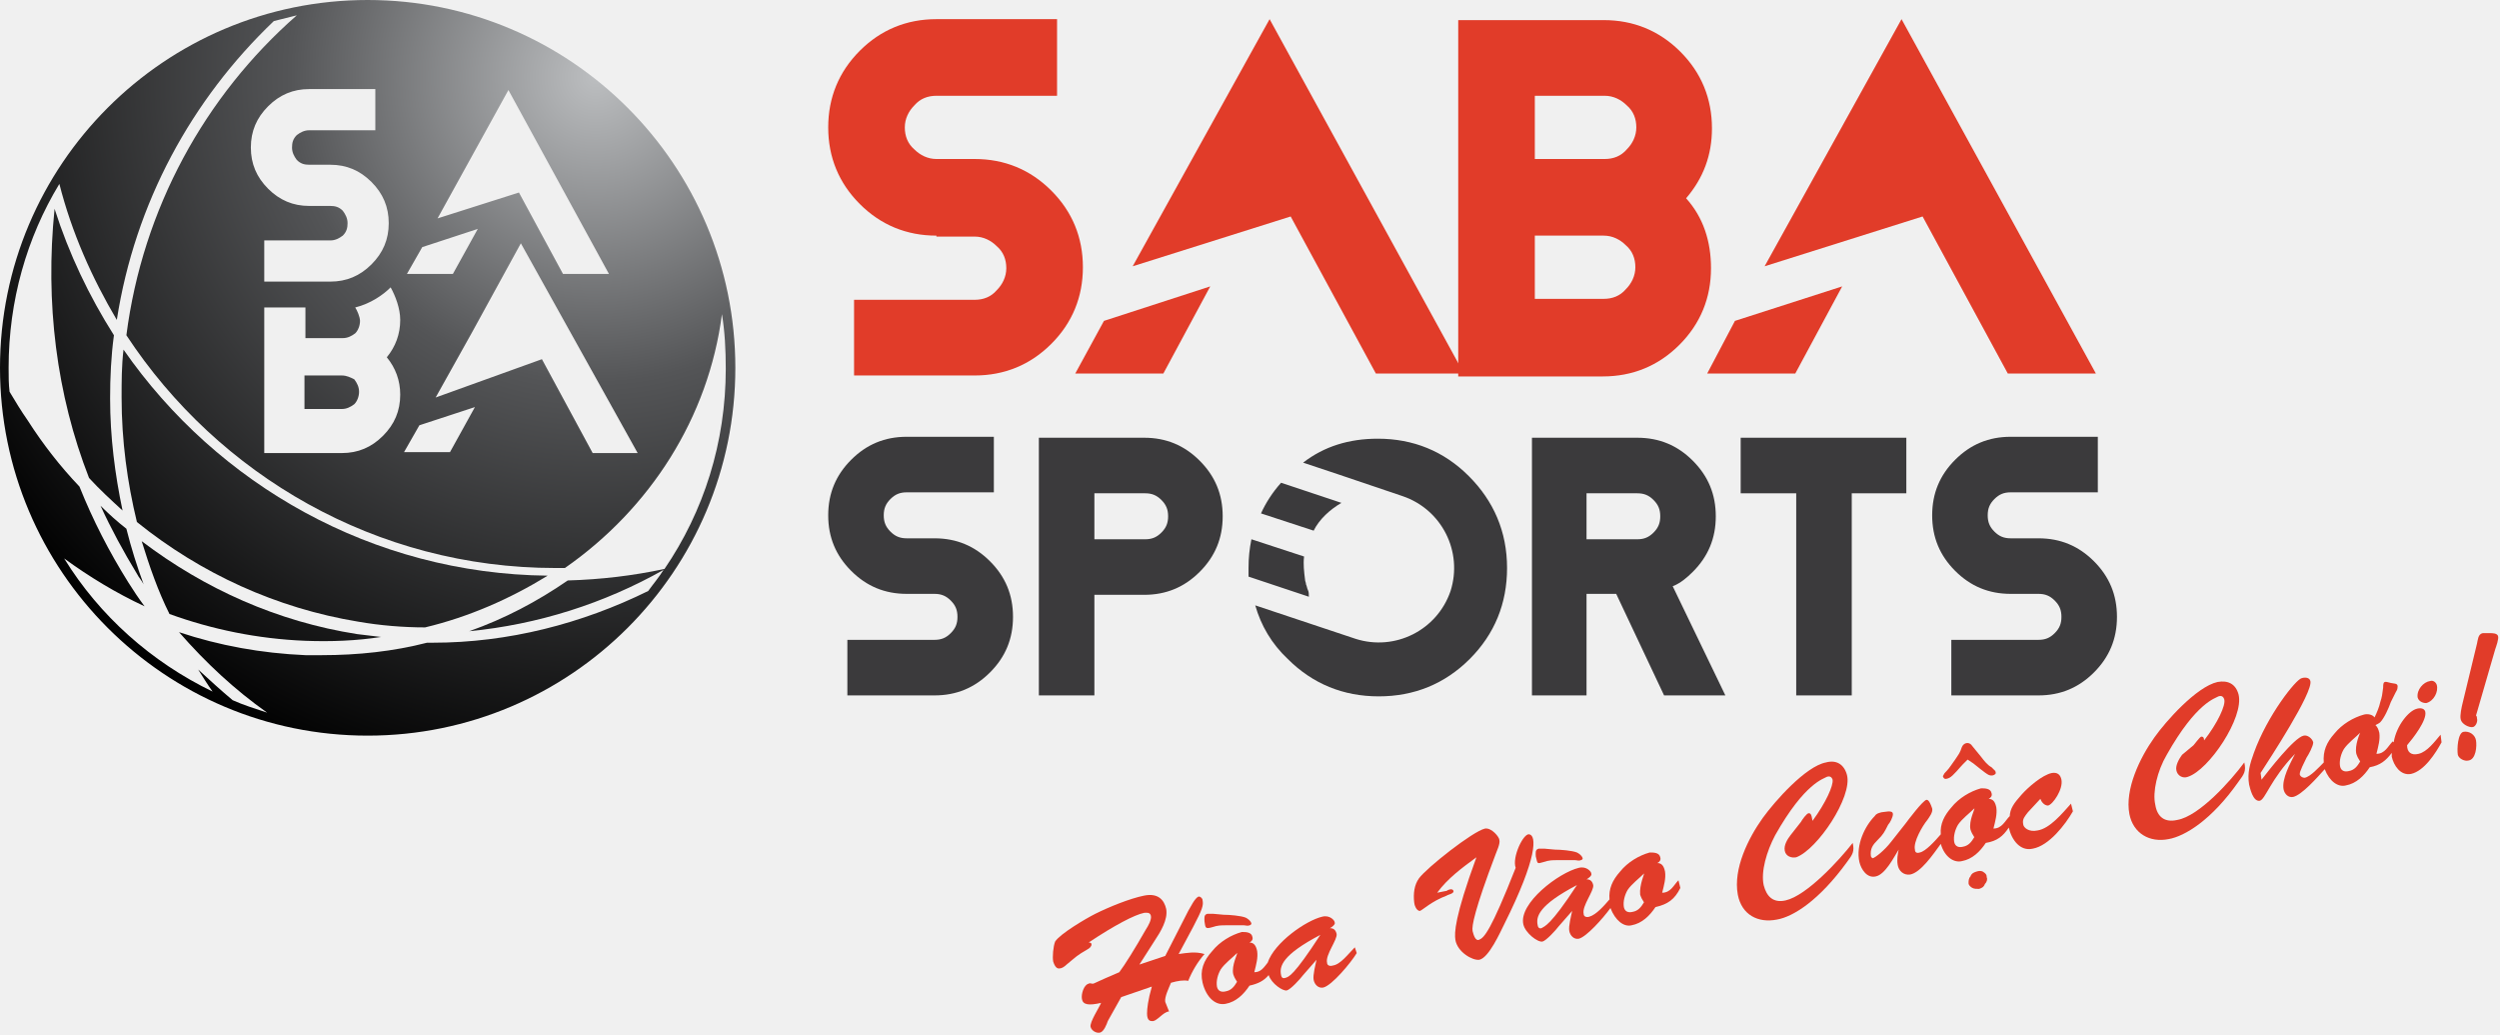
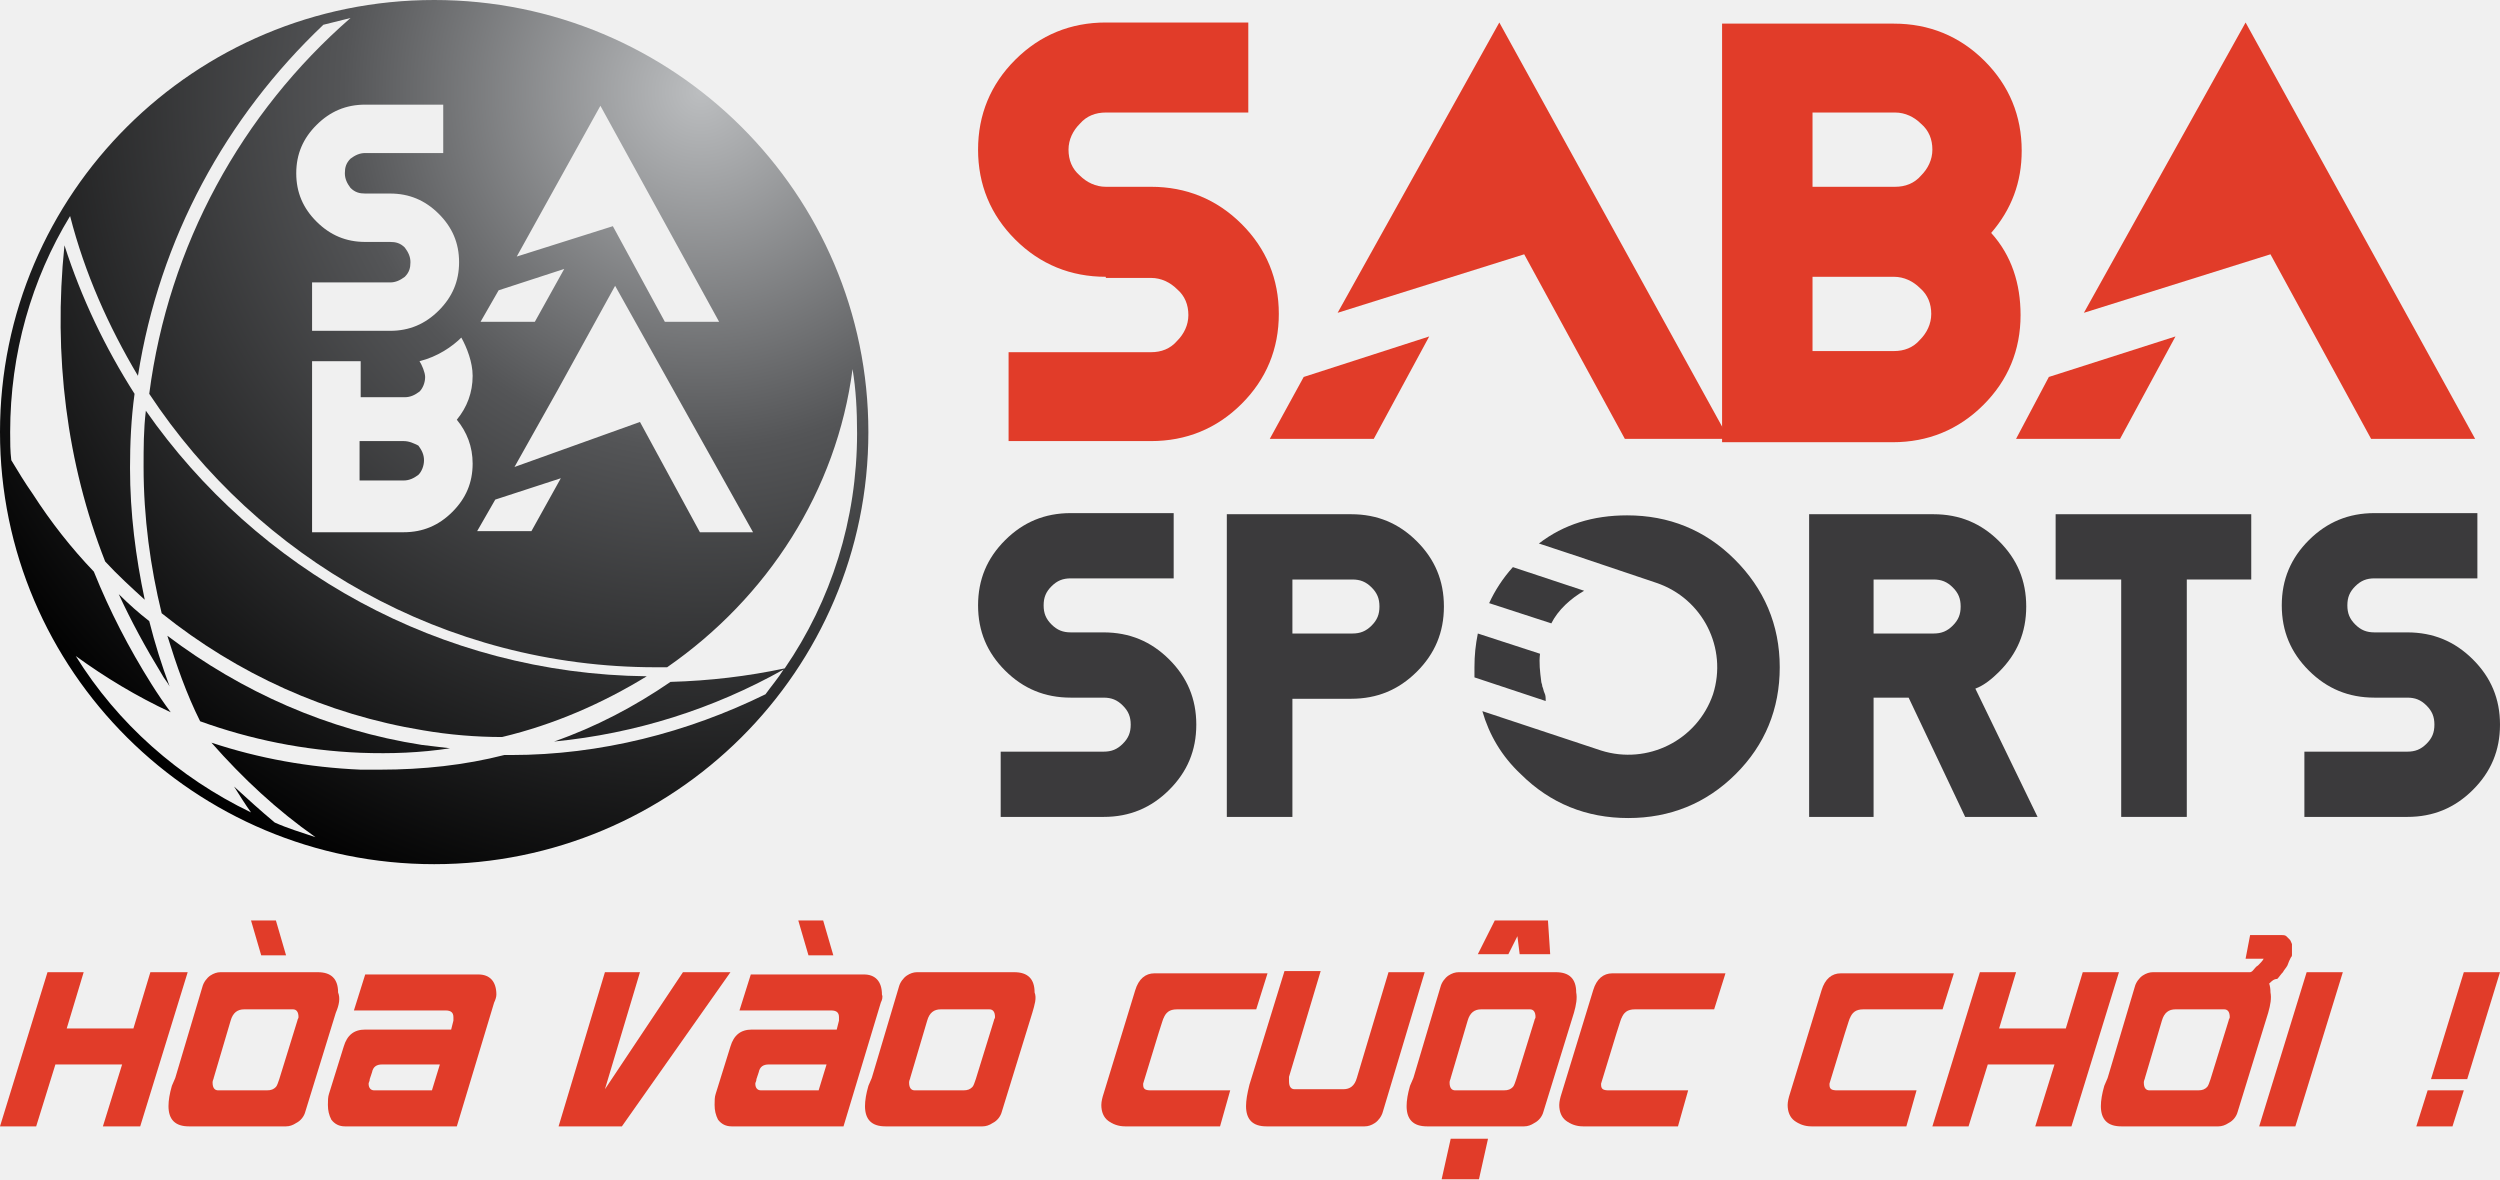
- <svg xmlns="http://www.w3.org/2000/svg" width="261" height="108" viewBox="0 0 261 108" fill="none">
+ <svg xmlns="http://www.w3.org/2000/svg" width="106" height="50" viewBox="0 0 106 50" fill="none">
  <g clip-path="url(#clip0)">
-     <path d="M97.8 24.6C94.7 24.6 92 23.5 89.8 21.3C87.6 19.1 86.5 16.4 86.5 13.3C86.5 10.2 87.6 7.5 89.8 5.3C92 3.1 94.7 2 97.8 2H110.4V10H97.8C96.9 10 96.1 10.3 95.5 11C94.9 11.6 94.5 12.4 94.5 13.3C94.5 14.2 94.8 15 95.5 15.6C96.1 16.2 96.9 16.6 97.8 16.6H101.8C104.9 16.6 107.6 17.7 109.8 19.9C112 22.1 113.1 24.8 113.1 27.9C113.1 31 112 33.7 109.8 35.9C107.6 38.1 104.9 39.2 101.8 39.2H89.2V31.3H101.8C102.7 31.3 103.5 31 104.1 30.3C104.7 29.7 105.1 28.9 105.1 28C105.1 27.1 104.8 26.3 104.1 25.7C103.5 25.1 102.7 24.7 101.8 24.7H97.8V24.6Z" fill="#E13C29" />
-     <path d="M152.3 39.2V2.1H167.5C170.6 2.1 173.3 3.2 175.5 5.4C177.7 7.6 178.8 10.3 178.8 13.4C178.8 16.2 177.9 18.6 176.1 20.7C177.9 22.7 178.7 25.2 178.7 28C178.7 31.1 177.6 33.8 175.4 36C173.2 38.2 170.5 39.3 167.4 39.3H152.3V39.2ZM160.3 10V16.6H167.6C168.5 16.6 169.3 16.3 169.9 15.6C170.5 15 170.9 14.2 170.9 13.3C170.9 12.4 170.6 11.6 169.9 11C169.3 10.4 168.5 10 167.6 10H160.3ZM160.3 24.6V31.2H167.5C168.4 31.2 169.2 30.9 169.8 30.2C170.4 29.6 170.8 28.8 170.8 27.9C170.8 27 170.5 26.2 169.8 25.6C169.2 25 168.4 24.6 167.5 24.6H160.3Z" fill="#E13C29" />
-     <path d="M118.3 27.8L132.6 2L152.9 39H143.7L134.8 22.6L118.3 27.8Z" fill="#E13C29" />
-     <path d="M112.3 39L115.3 33.5L126.4 29.9L121.5 39H112.3Z" fill="#E13C29" />
-     <path d="M184.3 27.8L198.6 2L218.9 39H209.7L200.8 22.6L184.3 27.8Z" fill="#E13C29" />
-     <path d="M178.3 39L181.2 33.5L192.4 29.9L187.5 39H178.3Z" fill="#E13C29" />
-     <path d="M94.7 62C92.4 62 90.5 61.2 88.9 59.6C87.3 58 86.5 56.1 86.5 53.8C86.5 51.5 87.3 49.6 88.9 48C90.5 46.4 92.4 45.6 94.7 45.6H103.8V51.4H94.7C94 51.4 93.5 51.6 93 52.1C92.5 52.6 92.3 53.1 92.3 53.8C92.3 54.5 92.5 55 93 55.5C93.5 56 94 56.2 94.7 56.2H97.6C99.9 56.2 101.8 57 103.4 58.6C105 60.2 105.8 62.1 105.8 64.4C105.8 66.7 105 68.6 103.4 70.2C101.8 71.8 99.9 72.6 97.6 72.6H88.5V66.8H97.6C98.3 66.8 98.8 66.6 99.3 66.1C99.8 65.6 100 65.1 100 64.4C100 63.7 99.8 63.2 99.3 62.7C98.8 62.2 98.3 62 97.6 62H94.7V62Z" fill="#3B3A3C" />
-     <path d="M114.3 62V72.6H108.5V45.7H119.5C121.8 45.7 123.7 46.5 125.3 48.1C126.9 49.7 127.7 51.6 127.7 53.9C127.7 56.2 126.9 58.1 125.3 59.7C123.7 61.3 121.8 62.1 119.5 62.1H114.3V62ZM114.3 51.5V56.3H119.6C120.3 56.3 120.8 56.1 121.3 55.6C121.8 55.1 122 54.6 122 53.9C122 53.2 121.8 52.7 121.3 52.2C120.8 51.7 120.3 51.5 119.6 51.5H114.3V51.5Z" fill="#3B3A3C" />
-     <path d="M165.7 62V72.6H160V45.7H171C173.3 45.7 175.2 46.5 176.8 48.1C178.4 49.7 179.2 51.6 179.2 53.9C179.2 56.2 178.4 58.1 176.8 59.7C176.2 60.3 175.5 60.9 174.7 61.2L180.2 72.6H173.8L168.8 62H165.7ZM165.7 51.5V56.3H171C171.7 56.3 172.2 56.1 172.7 55.6C173.2 55.1 173.4 54.6 173.4 53.9C173.4 53.2 173.2 52.7 172.7 52.2C172.2 51.7 171.7 51.5 171 51.5H165.7V51.5Z" fill="#3B3A3C" />
-     <path d="M193.4 51.5V72.6H187.6V51.5H181.8V45.7H199.1V51.5H193.4Z" fill="#3B3A3C" />
-     <path d="M210 62C207.7 62 205.8 61.2 204.2 59.6C202.6 58 201.8 56.1 201.8 53.8C201.8 51.5 202.6 49.6 204.2 48C205.8 46.4 207.7 45.6 210 45.6H219.1V51.4H210C209.3 51.4 208.8 51.6 208.3 52.1C207.8 52.6 207.6 53.1 207.6 53.8C207.6 54.5 207.8 55 208.3 55.5C208.8 56 209.3 56.2 210 56.2H212.9C215.2 56.2 217.1 57 218.7 58.6C220.3 60.2 221.1 62.1 221.1 64.4C221.1 66.7 220.3 68.6 218.7 70.2C217.1 71.8 215.2 72.6 212.9 72.6H203.8V66.8H212.9C213.6 66.8 214.1 66.6 214.6 66.1C215.1 65.6 215.3 65.1 215.3 64.4C215.3 63.7 215.1 63.2 214.6 62.7C214.1 62.2 213.6 62 212.9 62H210V62Z" fill="#3B3A3C" />
-     <path d="M140.1 52.5L133.8 50.4C132.9 51.4 132.2 52.5 131.7 53.6L137.2 55.4C137.8 54.2 138.9 53.2 140.1 52.5Z" fill="#3B3A3C" />
-     <path d="M136.6 61.6C136.5 61.4 136.5 61.2 136.4 61C136.4 60.8 136.3 60.7 136.3 60.5C136.2 59.7 136.1 58.9 136.2 58.1L130.7 56.3C130.5 57.3 130.4 58.2 130.4 59.3C130.4 59.6 130.4 59.9 130.4 60.2L136.7 62.3C136.7 62 136.7 61.8 136.6 61.6Z" fill="#3B3A3C" />
-     <path d="M153.4 49.7C150.8 47.1 147.6 45.8 143.9 45.8C140.9 45.8 138.3 46.6 136.1 48.3L139.7 49.5L146.5 51.8C150.6 53.2 152.8 57.6 151.5 61.7C150.1 65.8 145.7 68 141.6 66.7L131.4 63.3L131.1 63.2C131.7 65.3 132.8 67.2 134.5 68.8C137.1 71.4 140.3 72.7 144 72.7C147.7 72.7 150.9 71.4 153.5 68.8C156.1 66.2 157.4 63 157.4 59.3C157.4 55.5 156 52.3 153.4 49.7Z" fill="#3B3A3C" />
-     <path d="M12.9 36.5C12.7 38.2 12.7 39.8 12.7 41.5C12.7 46 13.3 50.4 14.3 54.5C21 59.9 28.9 63.5 37.4 64.9C39.7 65.3 42.1 65.5 44.4 65.5C49 64.4 53.3 62.5 57.2 60.1C38.9 59.9 22.7 50.6 12.9 36.5Z" fill="url(#paint0_radial)" />
-     <path d="M10.5 52.8C11.6 55.2 12.9 57.6 14.3 59.9C14.5 60.3 14.8 60.6 15 61C14.3 59.1 13.7 57.2 13.2 55.2C12.3 54.5 11.4 53.7 10.5 52.8Z" fill="url(#paint1_radial)" />
-     <path d="M14.8 56.5C15.6 59.1 16.5 61.7 17.7 64.1C22.1 65.7 26.9 66.7 31.9 66.9C34.6 67 37.2 66.9 39.8 66.5C39 66.4 38.1 66.3 37.3 66.2C29 64.9 21.4 61.5 14.8 56.5Z" fill="url(#paint2_radial)" />
-     <path d="M12.8 53.3C12 49.5 11.5 45.6 11.5 41.6C11.5 39.4 11.6 37.2 11.9 35C9.3 30.9 7.2 26.5 5.7 21.8C4.7 31.6 5.9 41.2 9.3 49.9C10.4 51.1 11.6 52.2 12.8 53.3Z" fill="url(#paint3_radial)" />
-     <path d="M35.7 39.2H31.8V42.7H35.7C36.2 42.7 36.6 42.5 37 42.2C37.3 41.9 37.5 41.4 37.5 40.9C37.5 40.4 37.3 40 37 39.6C36.6 39.4 36.2 39.2 35.7 39.2Z" fill="url(#paint4_radial)" />
-     <path d="M38.4 0C17.2 0 0 17.2 0 38.4C0 59.6 17.2 76.8 38.4 76.8C59.6 76.8 76.8 59.6 76.8 38.4C76.8 17.2 59.6 0 38.4 0ZM66.6 47.3H61.9L56.6 37.5L45.5 41.5L49.3 34.7L54.4 25.4L66.6 47.3ZM53.1 9.4L63.6 28.6H58.8L54.2 20.1L45.7 22.8L53.1 9.4ZM44.1 25.8L49.9 23.9L47.3 28.6H42.5L44.1 25.8ZM43.8 44.4L49.6 42.5L47 47.2H42.2L43.8 44.4ZM41.8 33.4C41.8 34.9 41.3 36.2 40.4 37.3C41.3 38.4 41.8 39.7 41.8 41.2C41.8 42.9 41.2 44.3 40 45.5C38.8 46.7 37.4 47.3 35.7 47.3H27.6V32.1H27.7H31.9V35.3H35.8C36.3 35.3 36.7 35.1 37.1 34.8C37.4 34.5 37.6 34 37.6 33.5C37.6 33.1 37.3 32.4 37.1 32.1C38.7 31.7 40 30.8 40.8 30C41.3 30.9 41.8 32.2 41.8 33.4ZM39.2 9.3V13.6H32.3C31.8 13.6 31.4 13.8 31 14.1C30.6 14.5 30.5 14.9 30.5 15.4C30.5 15.9 30.7 16.3 31 16.7C31.4 17.1 31.8 17.2 32.3 17.2H34.5C36.2 17.2 37.6 17.8 38.8 19C40 20.2 40.6 21.6 40.6 23.3C40.6 25 40 26.4 38.8 27.6C37.6 28.8 36.2 29.4 34.5 29.4H27.6V25.1H34.5C35 25.1 35.4 24.9 35.8 24.6C36.2 24.2 36.3 23.8 36.3 23.3C36.3 22.8 36.1 22.4 35.8 22C35.4 21.6 35 21.5 34.5 21.5H32.3C30.6 21.5 29.2 20.9 28 19.7C26.8 18.5 26.2 17.1 26.2 15.4C26.2 13.7 26.8 12.3 28 11.1C29.2 9.9 30.6 9.3 32.3 9.3H39.2ZM69.3 59.5C68.8 60.3 68.2 61 67.7 61.7C60.8 65.1 53.1 67.1 45.2 67.1C45 67.1 44.8 67.1 44.6 67.1C41.1 68 37.4 68.4 33.6 68.4C33 68.4 32.5 68.4 31.9 68.4C27.3 68.2 22.9 67.4 18.7 66C21.5 69.2 24.5 72 27.9 74.4C26.7 74 25.4 73.6 24.3 73.1C23.1 72.1 21.9 71 20.7 69.9C21.2 70.7 21.7 71.5 22.2 72.2C15.8 69.1 10.4 64.3 6.7 58.3C9.3 60.2 12.1 61.9 15.1 63.3C14.5 62.5 13.9 61.6 13.4 60.8C11.4 57.6 9.7 54.3 8.3 50.8C6.3 48.7 4.5 46.4 2.9 43.9C2.2 42.9 1.6 41.9 1 40.9C0.9 40.1 0.9 39.3 0.9 38.4C0.9 31.4 2.8 24.8 6.2 19.2C7.5 24.3 9.6 29 12.2 33.4C14.1 21.2 20 10.4 28.6 2.2C29.4 2 30.2 1.8 31 1.6C21.4 10 14.9 21.8 13.2 35C22.8 49.6 39.3 59.3 58 59.3C58.3 59.3 58.7 59.3 59 59.3C67.9 53.1 74 43.6 75.4 32.8C75.7 34.6 75.8 36.5 75.8 38.5C75.8 46.2 73.5 53.4 69.4 59.4C66.1 60.1 62.8 60.5 59.3 60.6C56.1 62.8 52.7 64.6 49 65.9C56.2 65.2 63.1 63 69.3 59.5Z" fill="url(#paint5_radial)" />
-     <path d="M123.1 99.6L124.6 96.8C125.6 94.9 125.7 94.5 125.6 94C125.6 93.8 125.4 93.6 125.2 93.6C124.8 93.7 124.3 94.8 124.1 95.1L121.7 99.8L119 100.7L120.6 98.2C121.2 97.3 122 96 121.8 94.9C121.6 94 121 93.2 119.5 93.5C118 93.8 115.8 94.7 114.4 95.4C113.4 95.9 110.7 97.5 110.2 98.3C110 98.8 109.9 99.9 110 100.4C110.1 100.7 110.3 101.2 110.7 101.1C110.9 101.1 111.2 100.9 111.4 100.7C112.5 99.8 112.4 99.8 113.6 99.1C113.8 99 114 98.8 114 98.6C114 98.4 113.8 98.4 113.7 98.4C116.4 96.6 118.5 95.5 119.5 95.3C119.7 95.3 120.1 95.2 120.2 95.6C120.3 96 119.9 96.7 119.7 97C118.5 99.1 117.5 100.7 116.9 101.5C114.3 102.6 114.3 102.7 114.1 102.7C114 102.7 113.8 102.6 113.7 102.7C113.2 102.8 112.9 103.8 113 104.3C113.1 104.9 113.7 105 115 104.7C114.8 105.2 113.8 106.7 113.9 107.2C114 107.6 114.5 107.9 114.9 107.8C115.3 107.7 115.6 106.9 115.7 106.6L117.1 104.1L120.3 103C119.9 104.4 119.8 105.3 119.8 105.8C119.8 106.4 120 106.6 120.3 106.6C120.8 106.7 121.5 105.6 122.1 105.6C122 105.3 121.8 104.9 121.7 104.6C121.6 104.1 122.1 103.1 122.3 102.6C123 102.4 123.6 102.3 124.1 102.4C124.5 101.4 125.1 100.4 125.8 99.6C124.8 99.3 123.9 99.5 123.1 99.6Z" fill="#E13C29" />
-     <path d="M126.6 96.8C127.2 96.6 127.5 96.6 128.1 96.6C128.6 96.6 129.4 96.6 129.9 96.6C130.1 96.6 130.3 96.7 130.5 96.6C130.6 96.6 130.7 96.5 130.7 96.4C130.6 96.1 130.3 95.9 130.1 95.8C129.6 95.6 128.4 95.5 127.8 95.5L126.7 95.4C126.5 95.4 126.3 95.4 126.1 95.4C125.7 95.5 125.8 95.9 125.8 96.2C125.9 96.9 125.9 97 126.6 96.8Z" fill="#E13C29" />
-     <path d="M141.5 98.9C140.8 99.6 140 100.7 139.2 100.8C138.9 100.9 138.6 100.8 138.6 100.5C138.4 99.7 139.7 98.1 139.6 97.5C139.5 97.1 139.3 96.9 138.9 96.9C139.1 96.8 139.5 96.5 139.4 96.3C139.4 96.1 138.9 95.5 138.1 95.7C136.4 96.1 133.1 98.4 132.4 100.5C132 101 131.7 101.5 131 101.5C131.2 100.7 131.4 100 131.3 99.3C131.2 98.8 131 98.4 130.5 98.4C130.7 98.3 130.9 98.1 130.8 97.8C130.7 97.3 130.1 97.3 129.7 97.3C128.6 97.6 127.4 98.3 126.6 99.3C125.7 100.3 125.3 101.3 125.6 102.6C126 104.2 127 105 128 104.8C129.1 104.6 129.9 103.8 130.5 102.9C131.4 102.7 132 102.4 132.5 101.8C132.8 102.7 134 103.5 134.4 103.4C134.8 103.3 135.8 102.2 136.1 101.8L137.5 100.2C137.4 100.7 137.1 101.8 137.2 102.3C137.3 102.8 137.7 103.2 138.2 103.1C139.1 102.9 141.1 100.5 141.7 99.5L141.5 98.9ZM128.8 101.7C128.9 102 129 102.2 129.2 102.5C128.9 103 128.6 103.4 128 103.5C127.6 103.6 127.2 103.5 127.1 103C127 102.4 127.2 101.7 127.5 101.2C127.9 100.6 128.7 100 129.2 99.5C129.3 99.5 128.6 100.8 128.8 101.7ZM134.2 102.1C133.9 102.2 133.8 101.9 133.8 101.8C133.6 100.9 133.9 99.7 137.9 97.6C135.1 101.9 134.6 102 134.2 102.1Z" fill="#E13C29" />
-     <path d="M159.7 87.1C159.1 87 157.9 89.5 158.3 90.6C155.7 97.2 155 97.9 154.5 98.1C154.1 98.3 153.9 97.6 153.8 97.2C153.7 96.7 154 95 156.2 89.2C156.3 88.9 156.7 88.1 156.6 87.7C156.6 87.4 155.8 86.4 155.1 86.5C153.8 86.8 149 90.6 148.2 91.7C147.7 92.4 147.6 93.3 147.7 94.2C147.7 94.4 147.9 95.1 148.3 95.1C148.6 95 149.5 94.1 151.1 93.5C151.2 93.4 151.9 93.3 151.8 93C151.7 92.7 151.2 92.9 151.1 93L150.1 93.2C151.2 91.7 152.7 90.6 154.2 89.5C151.9 95.8 151.9 97.4 152 98.1C152.2 99.4 153.8 100.3 154.5 100.2C155.5 100 156.7 97.3 157.1 96.5C160.6 89.5 160.5 87.2 159.7 87.1Z" fill="#E13C29" />
-     <path d="M161.2 90C161.8 89.8 162.1 89.8 162.7 89.8C163.2 89.8 164 89.8 164.5 89.8C164.7 89.8 164.9 89.9 165.1 89.8C165.2 89.8 165.3 89.7 165.3 89.6C165.2 89.3 164.9 89.1 164.7 89C164.2 88.8 163 88.7 162.4 88.7L161.3 88.6C161.1 88.6 160.9 88.6 160.7 88.6C160.3 88.7 160.4 89.1 160.4 89.4C160.6 90.2 160.5 90.2 161.2 90Z" fill="#E13C29" />
-     <path d="M175.3 91.9C174.8 92.4 174.5 93.2 173.6 93.2C173.8 92.4 174 91.7 173.9 91C173.8 90.5 173.6 90.1 173.1 90.1C173.3 90 173.5 89.8 173.4 89.5C173.3 89 172.7 89 172.3 89C171.2 89.3 170 90 169.2 91C168.4 91.9 168 92.8 168.1 93.9C167.5 94.6 166.7 95.5 166 95.7C165.7 95.8 165.4 95.7 165.4 95.4C165.2 94.6 166.5 93 166.4 92.4C166.3 92 166.1 91.8 165.7 91.8C165.9 91.7 166.3 91.4 166.2 91.2C166.2 91 165.7 90.4 164.9 90.6C162.8 91.1 158.6 94.3 159.1 96.5C159.3 97.4 160.6 98.4 161.1 98.3C161.5 98.2 162.5 97.1 162.8 96.7L164.2 95.1C164.1 95.6 163.8 96.7 163.9 97.2C164 97.7 164.4 98.1 164.9 98C165.7 97.8 167.4 95.9 168.2 94.8C168.7 96.1 169.6 96.8 170.4 96.6C171.5 96.4 172.3 95.6 172.9 94.7C174.2 94.4 174.9 93.9 175.5 92.7L175.3 91.9ZM161 96.9C160.7 97 160.6 96.7 160.6 96.6C160.4 95.7 160.7 94.5 164.7 92.4C161.9 96.7 161.3 96.7 161 96.9ZM171.3 93.4C171.4 93.7 171.5 93.9 171.7 94.2C171.4 94.7 171.1 95.1 170.5 95.2C170.1 95.3 169.7 95.2 169.6 94.7C169.5 94.1 169.7 93.4 170 92.9C170.4 92.3 171.2 91.7 171.7 91.2C171.8 91.1 171.2 92.4 171.3 93.4Z" fill="#E13C29" />
-     <path d="M229.1 77.8C229.2 77.7 229.7 77 229.9 76.9C230.1 76.9 230.2 77 230.2 77.3C231.6 75.5 232.5 73.6 232.3 73C232.2 72.7 232 72.6 231.7 72.7C231.4 72.9 229.4 73.3 226.3 78.8C225.3 80.5 224.8 82.7 225.1 84C225.3 85.3 226.1 85.9 227.4 85.6C229.7 85.2 233 81.5 234.4 79.6C234.6 80.5 234.4 80.8 233.8 81.6C231 85.6 228.2 87.3 226.5 87.6C224.5 88 222.8 87 222.4 85C221.9 82.4 223.5 79.1 225 77C226.2 75.3 229.4 71.7 231.6 71.2C232.7 71 233.5 71.4 233.8 72.5C234.4 74.9 230.7 80.4 228.5 81.1C228 81.3 227.4 81 227.3 80.4C227.2 79.9 227.6 79.2 227.9 78.8L229.1 77.8Z" fill="#E13C29" />
-     <path d="M256.7 78.8C256.6 78.2 256.7 76.5 257.3 76.4C257.9 76.3 258.5 76.7 258.6 77.3C258.7 77.9 258.6 79.3 257.8 79.4C257.4 79.5 256.8 79.2 256.7 78.8ZM258.7 67.2C258.8 66.8 258.8 66.2 259.3 66.1C259.5 66.1 259.9 66.1 260.1 66.1C260.3 66.1 260.8 66.1 260.9 66.4C261 66.7 260.7 67.5 260.6 67.8L258.6 74.7C258.7 74.8 258.7 74.9 258.7 75C258.8 75.3 258.6 75.8 258.3 75.9C257.9 76 257.1 75.6 257 75.1C256.9 74.7 257.1 73.8 257.2 73.4L258.7 67.2Z" fill="#E13C29" />
-     <path d="M253.4 73.4C254.2 73.2 254.7 72.2 254.5 71.5C254.4 71.2 254.1 71 253.8 71.1C253.1 71.2 252.4 72 252.5 72.8C252.6 73.2 253 73.4 253.4 73.4Z" fill="#E13C29" />
-     <path d="M254.9 76.7C254.3 77.4 253.5 78.5 252.6 78.7C251.8 78.9 251.4 78.5 251.4 77.8C252 77.1 253.5 75.2 253.3 74.3C253.2 73.9 252.7 73.9 252.4 74C251.6 74.2 250.3 75.7 250 77.5L249.9 77.4C249.4 77.9 249.1 78.7 248.2 78.7C248.4 77.9 248.6 77.2 248.5 76.5C248.4 76.1 248.3 75.9 248.1 75.7C248.3 75.6 248.5 75.5 248.6 75.4C249 75 249.5 73.9 249.7 73.3L250.2 72.3C250.3 72.1 250.4 72 250.4 71.8C250.5 71.3 250.1 71.4 249.7 71.3C249 71.1 248.9 71.1 248.9 71.8C248.8 72.5 248.8 72.7 248.6 73.3C248.5 73.8 248.2 74.5 248 74.9C247.8 74.6 247.3 74.5 246.9 74.6C245.8 74.9 244.6 75.6 243.8 76.6C243 77.5 242.6 78.4 242.7 79.6C242.2 80.1 241.3 81.1 240.7 81.2C240.5 81.2 240.3 81.1 240.2 80.9C240.2 80.7 240.1 80.7 240.9 79.1C241.1 78.8 241.6 77.9 241.6 77.5C241.5 77.1 241 76.7 240.6 76.8C239.6 77 236.9 80.5 236.2 81.4L236.1 80.7C237 79.3 241.6 72.3 241.3 71.1C241.2 70.7 240.7 70.7 240.4 70.8C239.8 70.9 236.8 74.7 235.4 78.6C235 79.7 234.7 80.7 234.9 81.9C235 82.3 235.3 83.7 236 83.6C236.6 83.5 237.1 81.4 239.7 78.7C239.2 79.7 238.3 81.3 238.5 82.4C238.6 82.9 239 83.3 239.5 83.2C240.4 83 242 81.2 242.8 80.3C243.3 81.6 244.2 82.2 245 82C246.1 81.8 246.9 81 247.5 80.1C248.6 79.9 249.2 79.4 249.8 78.6C249.8 78.7 249.8 78.8 249.8 79C250 79.9 250.7 81 251.8 80.8C253.2 80.5 254.4 78.6 255 77.5L254.9 76.7ZM246.1 78.7C246.2 79 246.3 79.2 246.5 79.5C246.2 80 245.9 80.4 245.3 80.5C244.9 80.6 244.5 80.5 244.4 80C244.3 79.4 244.5 78.7 244.8 78.2C245.2 77.6 246 77 246.5 76.5C246.5 76.5 245.9 77.8 246.1 78.7Z" fill="#E13C29" />
-     <path d="M188.9 84.9C188.7 84.9 188.2 85.6 188.1 85.8L187 87.2C186.7 87.6 186.3 88.2 186.4 88.8C186.5 89.4 187.1 89.6 187.6 89.5C189.8 88.7 193.5 83.2 192.9 80.9C192.6 79.8 191.8 79.3 190.7 79.6C188.6 80 185.4 83.6 184.1 85.4C182.6 87.5 181 90.7 181.5 93.4C181.9 95.5 183.6 96.4 185.6 96C187.3 95.7 190 94 192.9 90C193.5 89.2 193.7 88.9 193.5 88C192.1 89.8 188.7 93.5 186.5 94C185.2 94.3 184.5 93.6 184.2 92.4C183.9 91 184.5 88.9 185.4 87.2C188.5 81.7 190.5 81.3 190.8 81.1C191.1 81 191.3 81.1 191.4 81.4C191.5 82 190.7 83.8 189.3 85.7C189.2 85 189.1 84.9 188.9 84.9Z" fill="#E13C29" />
-     <path d="M216.3 83.9C215.4 84.9 214.1 86.5 212.8 86.7C211.9 86.9 211.3 86.4 211.3 86C211.2 85.5 211.5 85.2 211.8 84.8L213.1 83.4C213.2 83.7 213.5 84.1 213.9 84.1C214.4 84 215.5 82.4 215.3 81.4C215.2 80.9 214.9 80.6 214.3 80.7C213.3 80.9 211.8 82.2 211.1 83C210.4 83.8 209.9 84.4 209.9 85.3V85.2C209.4 85.7 209.1 86.5 208.2 86.5C208.4 85.7 208.6 85 208.5 84.3C208.4 83.8 208.2 83.4 207.7 83.4C207.9 83.3 208.1 83.1 208 82.8C207.9 82.3 207.3 82.3 206.9 82.3C205.8 82.6 204.6 83.3 203.8 84.3C203.1 85.1 202.6 86 202.7 87.1C202.1 87.8 201.1 88.9 200.5 89C200.2 89.1 200 89 200 88.7C199.8 87.9 200.8 86.2 201.3 85.6C201.5 85.3 201.9 84.8 201.8 84.4C201.5 83.5 201.3 83.5 201.2 83.5C200.8 83.6 199.3 85.6 199 86L197.5 87.9C196.8 88.8 195.9 89.5 195.6 89.6C195.5 89.6 195.4 89.4 195.4 89.4C195.3 88.6 195.6 88.2 196.1 87.7C196.7 87.1 196.8 86.9 197.2 86.1C197.4 85.9 197.7 85.3 197.7 85C197.7 84.5 196.8 84.8 196.5 84.8C196.2 84.9 196 84.9 195.8 85.2C194.8 86.2 193.8 88.2 194.2 90C194.4 90.8 195 91.7 195.9 91.5C196.9 91.3 197.8 89.5 198.3 88.7C198.2 89.2 198.1 89.7 198.2 90.3C198.3 90.9 198.8 91.4 199.5 91.3C200.6 91.1 201.9 89.2 202.7 88.1C203.1 89.5 204.1 90.1 204.9 89.9C206 89.7 206.8 88.9 207.4 88C208.6 87.8 209.2 87.3 209.8 86.4C210.1 87.7 211 88.9 212.3 88.6C214 88.3 215.7 86.1 216.5 84.7L216.3 83.9ZM205.8 86.6C205.9 86.9 206 87.1 206.2 87.4C205.9 87.9 205.6 88.3 205 88.4C204.6 88.5 204.2 88.4 204.1 87.9C204 87.3 204.2 86.6 204.5 86.1C204.9 85.5 205.7 84.9 206.2 84.4C206.3 84.4 205.6 85.7 205.8 86.6Z" fill="#E13C29" />
-     <path d="M207.5 91.6C207.5 91.3 207.4 91.2 207.1 91C206.9 90.9 206.7 90.9 206.4 91C206.1 91.1 205.9 91.2 205.8 91.5C205.6 91.7 205.6 92 205.6 92.2C205.6 92.4 205.8 92.6 206 92.7C206.2 92.8 206.4 92.8 206.7 92.8C207 92.7 207.2 92.6 207.3 92.3C207.5 92.1 207.6 91.8 207.5 91.6Z" fill="#E13C29" />
-     <path d="M203.6 81.2C204 81 204.7 80.1 205 79.8L205.5 79.3L206.1 79.7C206.5 80 207.3 80.7 207.7 80.9C207.9 81 208.2 81 208.4 80.8C208.5 80.7 208.4 80.6 208.4 80.5C208.3 80.4 208.1 80.2 208 80.1C207.6 79.9 207.2 79.4 206.9 79C206.5 78.5 206.4 78.4 206 77.9C205.7 77.4 205.1 77.5 204.9 78C204.7 78.6 204.6 78.7 204.2 79.3C203.9 79.7 203.6 80.2 203.3 80.5C203.2 80.6 203 80.8 203 80.9C202.9 81 202.9 81.1 203 81.2C203.1 81.4 203.4 81.3 203.6 81.2Z" fill="#E13C29" />
+     <path d="M46.887 11.736C45.401 11.736 44.106 11.212 43.052 10.162C41.997 9.113 41.47 7.824 41.47 6.345C41.47 4.866 41.997 3.578 43.052 2.529C44.106 1.479 45.401 0.954 46.887 0.954H52.928V4.771H46.887C46.456 4.771 46.072 4.914 45.785 5.248C45.497 5.534 45.305 5.916 45.305 6.345C45.305 6.775 45.449 7.156 45.785 7.443C46.072 7.729 46.456 7.92 46.887 7.92H48.805C50.291 7.92 51.586 8.445 52.64 9.494C53.695 10.544 54.222 11.832 54.222 13.311C54.222 14.79 53.695 16.078 52.64 17.128C51.586 18.177 50.291 18.702 48.805 18.702H42.764V14.933H48.805C49.236 14.933 49.62 14.79 49.907 14.456C50.195 14.17 50.387 13.788 50.387 13.359C50.387 12.929 50.243 12.548 49.907 12.261C49.62 11.975 49.236 11.784 48.805 11.784H46.887V11.736Z" fill="#E13C29" />
+     <path d="M73.016 18.702V1.002H80.303C81.789 1.002 83.084 1.527 84.138 2.576C85.193 3.626 85.72 4.914 85.72 6.393C85.72 7.729 85.289 8.874 84.426 9.876C85.289 10.83 85.672 12.023 85.672 13.359C85.672 14.838 85.145 16.126 84.09 17.175C83.035 18.225 81.741 18.75 80.255 18.75H73.016V18.702ZM76.851 4.771V7.92H80.351C80.782 7.92 81.166 7.777 81.453 7.443C81.741 7.156 81.933 6.775 81.933 6.345C81.933 5.916 81.789 5.534 81.453 5.248C81.166 4.962 80.782 4.771 80.351 4.771H76.851ZM76.851 11.736V14.885H80.303C80.734 14.885 81.118 14.742 81.406 14.408C81.693 14.122 81.885 13.74 81.885 13.311C81.885 12.882 81.741 12.5 81.406 12.213C81.118 11.927 80.734 11.736 80.303 11.736H76.851Z" fill="#E13C29" />
+     <path d="M56.715 13.263L63.571 0.954L73.303 18.607H68.893L64.626 10.782L56.715 13.263Z" fill="#E13C29" />
+     <path d="M53.839 18.607L55.277 15.983L60.599 14.265L58.249 18.607H53.839Z" fill="#E13C29" />
+     <path d="M88.357 13.263L95.213 0.954L104.945 18.607H100.534L96.267 10.782L88.357 13.263Z" fill="#E13C29" />
+     <path d="M85.481 18.607L86.871 15.983L92.24 14.265L89.891 18.607H85.481Z" fill="#E13C29" />
+     <path d="M45.401 29.58C44.298 29.58 43.387 29.198 42.62 28.435C41.853 27.672 41.47 26.765 41.47 25.668C41.47 24.57 41.853 23.664 42.62 22.901C43.387 22.137 44.298 21.756 45.401 21.756H49.764V24.523H45.401C45.065 24.523 44.826 24.618 44.586 24.857C44.346 25.095 44.25 25.334 44.25 25.668C44.25 26.002 44.346 26.24 44.586 26.479C44.826 26.717 45.065 26.813 45.401 26.813H46.791C47.894 26.813 48.805 27.195 49.572 27.958C50.339 28.721 50.723 29.628 50.723 30.725C50.723 31.822 50.339 32.729 49.572 33.492C48.805 34.256 47.894 34.637 46.791 34.637H42.429V31.87H46.791C47.127 31.87 47.367 31.775 47.606 31.536C47.846 31.298 47.942 31.059 47.942 30.725C47.942 30.391 47.846 30.153 47.606 29.914C47.367 29.675 47.127 29.58 46.791 29.58H45.401Z" fill="#3B3A3C" />
+     <path d="M54.798 29.58V34.637H52.017V21.803H57.291C58.393 21.803 59.304 22.185 60.071 22.948C60.838 23.712 61.222 24.618 61.222 25.716C61.222 26.813 60.838 27.72 60.071 28.483C59.304 29.246 58.393 29.628 57.291 29.628H54.798V29.58ZM54.798 24.571V26.861H57.339C57.674 26.861 57.914 26.765 58.154 26.527C58.393 26.288 58.489 26.05 58.489 25.716C58.489 25.382 58.393 25.143 58.154 24.905C57.914 24.666 57.674 24.571 57.339 24.571H54.798Z" fill="#3B3A3C" />
+     <path d="M79.44 29.58V34.637H76.707V21.803H81.981C83.084 21.803 83.995 22.185 84.762 22.948C85.529 23.712 85.912 24.618 85.912 25.716C85.912 26.813 85.529 27.72 84.762 28.483C84.474 28.769 84.138 29.055 83.755 29.198L86.392 34.637H83.323L80.926 29.58H79.44ZM79.44 24.571V26.861H81.981C82.317 26.861 82.556 26.765 82.796 26.527C83.036 26.288 83.132 26.05 83.132 25.716C83.132 25.382 83.036 25.143 82.796 24.905C82.556 24.666 82.317 24.571 81.981 24.571H79.44Z" fill="#3B3A3C" />
+     <path d="M92.72 24.571V34.637H89.939V24.571H87.159V21.803H95.453V24.571H92.72Z" fill="#3B3A3C" />
+     <path d="M100.678 29.58C99.576 29.58 98.665 29.198 97.898 28.435C97.131 27.672 96.747 26.765 96.747 25.668C96.747 24.57 97.131 23.664 97.898 22.901C98.665 22.137 99.576 21.756 100.678 21.756H105.041V24.523H100.678C100.343 24.523 100.103 24.618 99.863 24.857C99.624 25.095 99.528 25.334 99.528 25.668C99.528 26.002 99.624 26.24 99.863 26.479C100.103 26.717 100.343 26.813 100.678 26.813H102.069C103.171 26.813 104.082 27.195 104.849 27.958C105.616 28.721 106 29.628 106 30.725C106 31.822 105.616 32.729 104.849 33.492C104.082 34.256 103.171 34.637 102.069 34.637H97.706V31.87H102.069C102.404 31.87 102.644 31.775 102.884 31.536C103.123 31.298 103.219 31.059 103.219 30.725C103.219 30.391 103.123 30.153 102.884 29.914C102.644 29.675 102.404 29.58 102.069 29.58H100.678Z" fill="#3B3A3C" />
+     <path d="M67.167 25.048L64.146 24.046C63.715 24.523 63.379 25.048 63.14 25.573L65.776 26.431C66.064 25.859 66.591 25.382 67.167 25.048Z" fill="#3B3A3C" />
+     <path d="M65.489 29.389C65.441 29.294 65.441 29.198 65.393 29.103C65.393 29.008 65.345 28.96 65.345 28.864C65.297 28.483 65.249 28.101 65.297 27.719L62.66 26.861C62.565 27.338 62.517 27.767 62.517 28.292C62.517 28.435 62.517 28.578 62.517 28.721L65.537 29.723C65.537 29.58 65.537 29.485 65.489 29.389Z" fill="#3B3A3C" />
+     <path d="M73.543 23.712C72.297 22.471 70.763 21.851 68.989 21.851C67.55 21.851 66.304 22.233 65.249 23.044L66.975 23.616L70.235 24.714C72.201 25.382 73.255 27.481 72.632 29.437C71.961 31.393 69.852 32.443 67.886 31.822L62.996 30.2L62.852 30.153C63.14 31.154 63.667 32.061 64.482 32.824C65.729 34.065 67.263 34.685 69.037 34.685C70.81 34.685 72.345 34.065 73.591 32.824C74.838 31.584 75.461 30.057 75.461 28.292C75.461 26.479 74.79 24.952 73.543 23.712Z" fill="#3B3A3C" />
+     <path d="M6.184 17.414C6.088 18.225 6.088 18.988 6.088 19.8C6.088 21.947 6.376 24.046 6.855 26.002C10.068 28.578 13.855 30.296 17.93 30.964C19.033 31.154 20.183 31.25 21.286 31.25C23.491 30.725 25.553 29.819 27.423 28.674C18.649 28.578 10.883 24.141 6.184 17.414Z" fill="url(#paint0_radial)" />
+     <path d="M5.034 25.191C5.561 26.336 6.184 27.481 6.855 28.578C6.951 28.769 7.095 28.912 7.191 29.103C6.855 28.197 6.568 27.29 6.328 26.336C5.897 26.002 5.465 25.62 5.034 25.191Z" fill="url(#paint1_radial)" />
+     <path d="M7.096 26.956C7.479 28.197 7.911 29.437 8.486 30.582C10.595 31.345 12.897 31.823 15.294 31.918C16.588 31.966 17.835 31.918 19.081 31.727C18.698 31.679 18.266 31.632 17.883 31.584C13.903 30.964 10.26 29.342 7.096 26.956Z" fill="url(#paint2_radial)" />
+     <path d="M6.137 25.429C5.753 23.616 5.513 21.756 5.513 19.847C5.513 18.798 5.561 17.748 5.705 16.698C4.459 14.742 3.452 12.643 2.733 10.401C2.253 15.076 2.829 19.656 4.459 23.807C4.986 24.38 5.561 24.904 6.137 25.429Z" fill="url(#paint3_radial)" />
+     <path d="M17.115 18.702H15.246V20.372H17.115C17.355 20.372 17.547 20.277 17.739 20.134C17.882 19.991 17.978 19.752 17.978 19.514C17.978 19.275 17.882 19.084 17.739 18.893C17.547 18.798 17.355 18.702 17.115 18.702Z" fill="url(#paint4_radial)" />
+     <path d="M18.41 0C8.246 0 0 8.206 0 18.321C0 28.435 8.246 36.641 18.41 36.641C28.573 36.641 36.819 28.435 36.819 18.321C36.819 8.206 28.573 0 18.41 0ZM31.929 22.567H29.676L27.135 17.891L21.814 19.8L23.636 16.555L26.081 12.118L31.929 22.567ZM25.457 4.485L30.491 13.645H28.19L25.985 9.59L21.91 10.878L25.457 4.485ZM21.142 12.309L23.923 11.403L22.677 13.645H20.375L21.142 12.309ZM20.999 21.183L23.779 20.277L22.533 22.519H20.232L20.999 21.183ZM20.04 15.935C20.04 16.651 19.8 17.271 19.369 17.796C19.8 18.321 20.04 18.941 20.04 19.657C20.04 20.468 19.752 21.136 19.177 21.708C18.602 22.28 17.93 22.567 17.115 22.567H13.232V15.315H13.28H15.293V16.842H17.163C17.403 16.842 17.595 16.746 17.787 16.603C17.93 16.46 18.026 16.221 18.026 15.983C18.026 15.792 17.882 15.458 17.787 15.315C18.554 15.124 19.177 14.695 19.56 14.313C19.8 14.742 20.04 15.363 20.04 15.935ZM18.793 4.437V6.489H15.485C15.246 6.489 15.054 6.584 14.862 6.727C14.67 6.918 14.622 7.109 14.622 7.347C14.622 7.586 14.718 7.777 14.862 7.968C15.054 8.158 15.246 8.206 15.485 8.206H16.54C17.355 8.206 18.026 8.492 18.602 9.065C19.177 9.637 19.465 10.305 19.465 11.116C19.465 11.928 19.177 12.595 18.602 13.168C18.026 13.741 17.355 14.027 16.54 14.027H13.232V11.975H16.54C16.78 11.975 16.971 11.88 17.163 11.737C17.355 11.546 17.403 11.355 17.403 11.116C17.403 10.878 17.307 10.687 17.163 10.496C16.971 10.305 16.78 10.258 16.54 10.258H15.485C14.67 10.258 13.999 9.971 13.424 9.399C12.848 8.826 12.561 8.158 12.561 7.347C12.561 6.536 12.848 5.868 13.424 5.296C13.999 4.723 14.67 4.437 15.485 4.437H18.793ZM33.224 28.387C32.984 28.769 32.697 29.103 32.457 29.437C29.149 31.059 25.457 32.013 21.67 32.013C21.574 32.013 21.478 32.013 21.382 32.013C19.704 32.443 17.93 32.634 16.108 32.634C15.821 32.634 15.581 32.634 15.293 32.634C13.088 32.538 10.979 32.157 8.965 31.489C10.308 33.015 11.746 34.351 13.376 35.496C12.8 35.305 12.177 35.114 11.65 34.876C11.075 34.399 10.499 33.874 9.924 33.349C10.164 33.731 10.403 34.113 10.643 34.447C7.575 32.968 4.986 30.677 3.212 27.815C4.459 28.721 5.801 29.532 7.239 30.2C6.952 29.819 6.664 29.389 6.424 29.008C5.465 27.481 4.65 25.907 3.979 24.237C3.02 23.235 2.157 22.137 1.39 20.945C1.055 20.468 0.767 19.991 0.479 19.513C0.431 19.132 0.431 18.75 0.431 18.321C0.431 14.981 1.342 11.832 2.972 9.16C3.596 11.594 4.602 13.836 5.849 15.935C6.76 10.114 9.588 4.962 13.711 1.05C14.095 0.954 14.479 0.859 14.862 0.763C10.26 4.771 7.143 10.401 6.328 16.698C10.931 23.664 18.841 28.292 27.806 28.292C27.95 28.292 28.142 28.292 28.286 28.292C32.553 25.334 35.477 20.802 36.148 15.649C36.292 16.508 36.34 17.414 36.34 18.368C36.34 22.042 35.237 25.477 33.272 28.34C31.69 28.674 30.108 28.864 28.43 28.912C26.895 29.962 25.265 30.821 23.492 31.441C26.944 31.107 30.252 30.057 33.224 28.387Z" fill="url(#paint5_radial)" />
+     <path d="M7.958 41.221L5.945 47.758H4.363L5.178 45.133H2.349L1.534 47.758H0L2.014 41.221H3.548L2.829 43.607H5.657L6.376 41.221H7.958Z" fill="#E13C29" />
+     <path d="M14.239 42.939L12.945 47.137C12.897 47.328 12.753 47.519 12.561 47.614C12.417 47.71 12.273 47.758 12.13 47.758H8.007C7.431 47.758 7.144 47.471 7.144 46.899C7.144 46.66 7.191 46.374 7.287 46.04L7.431 45.706L8.582 41.841C8.63 41.651 8.774 41.46 8.917 41.364C9.061 41.269 9.205 41.221 9.349 41.221H13.472C14.047 41.221 14.335 41.507 14.335 42.08C14.431 42.319 14.383 42.605 14.239 42.939ZM12.609 43.273C12.609 43.225 12.657 43.177 12.657 43.13C12.657 42.891 12.561 42.796 12.417 42.796H10.356C10.068 42.796 9.876 42.939 9.78 43.273L9.061 45.706C9.061 45.754 9.013 45.801 9.013 45.897C9.013 46.135 9.109 46.231 9.253 46.231H11.315C11.506 46.231 11.602 46.183 11.698 46.088C11.746 46.04 11.794 45.897 11.842 45.754L12.609 43.273Z" fill="#E13C29" />
+     <path d="M20.951 42.509L19.369 47.758H14.623C14.383 47.758 14.191 47.662 14.047 47.471C13.951 47.28 13.903 47.09 13.903 46.851C13.903 46.66 13.903 46.517 13.951 46.374L14.575 44.37C14.718 43.893 15.006 43.654 15.485 43.654H19.129L19.225 43.273C19.225 43.225 19.225 43.177 19.225 43.13C19.225 42.939 19.129 42.843 18.889 42.843H15.006L15.485 41.317H20.28C20.759 41.317 21.047 41.603 21.047 42.175C21.047 42.271 20.999 42.414 20.951 42.509ZM18.65 45.133H16.204C15.965 45.133 15.821 45.229 15.773 45.467L15.677 45.754C15.677 45.849 15.629 45.897 15.629 45.944C15.629 46.135 15.725 46.231 15.869 46.231H18.314L18.65 45.133Z" fill="#E13C29" />
+     <path d="M30.971 41.221L26.368 47.758H23.684L25.649 41.221H27.135L25.649 46.183L28.957 41.221H30.971Z" fill="#E13C29" />
+     <path d="M37.347 42.509L35.765 47.758H31.018C30.779 47.758 30.587 47.662 30.443 47.471C30.347 47.28 30.299 47.09 30.299 46.851C30.299 46.66 30.299 46.517 30.347 46.374L30.971 44.37C31.114 43.893 31.402 43.654 31.881 43.654H35.477L35.573 43.273C35.573 43.225 35.573 43.177 35.573 43.13C35.573 42.939 35.477 42.843 35.237 42.843H31.354L31.834 41.317H36.628C37.107 41.317 37.395 41.603 37.395 42.175C37.443 42.271 37.395 42.414 37.347 42.509ZM35.046 45.133H32.6C32.361 45.133 32.217 45.229 32.169 45.467L32.073 45.754C32.073 45.849 32.025 45.897 32.025 45.944C32.025 46.135 32.121 46.231 32.265 46.231H34.71L35.046 45.133Z" fill="#E13C29" />
+     <path d="M43.771 42.939L42.477 47.137C42.429 47.328 42.285 47.519 42.093 47.614C41.949 47.71 41.806 47.758 41.662 47.758H37.539C36.963 47.758 36.676 47.471 36.676 46.899C36.676 46.66 36.724 46.374 36.82 46.04L36.963 45.706L38.114 41.841C38.162 41.651 38.306 41.46 38.45 41.364C38.593 41.269 38.737 41.221 38.881 41.221H43.004C43.579 41.221 43.867 41.507 43.867 42.08C43.963 42.319 43.867 42.605 43.771 42.939ZM42.141 43.273C42.141 43.225 42.189 43.177 42.189 43.13C42.189 42.891 42.093 42.796 41.949 42.796H39.888C39.6 42.796 39.408 42.939 39.313 43.273L38.593 45.706C38.593 45.754 38.545 45.801 38.545 45.897C38.545 46.135 38.641 46.231 38.785 46.231H40.847C41.038 46.231 41.134 46.183 41.23 46.088C41.278 46.04 41.326 45.897 41.374 45.754L42.141 43.273Z" fill="#E13C29" />
+     <path d="M51.73 47.758H47.703C47.415 47.758 47.175 47.662 46.983 47.519C46.792 47.376 46.696 47.137 46.696 46.851C46.696 46.708 46.744 46.517 46.792 46.374L48.134 41.985C48.278 41.508 48.566 41.269 48.949 41.269H53.743L53.264 42.796H49.908C49.572 42.796 49.428 42.939 49.333 43.177C49.333 43.13 49.045 44.036 48.47 45.945V45.992C48.47 46.183 48.566 46.231 48.805 46.231H52.161L51.73 47.758Z" fill="#E13C29" />
+     <path d="M60.407 41.221L58.633 47.137C58.585 47.328 58.441 47.519 58.297 47.614C58.154 47.71 58.01 47.758 57.866 47.758H53.695C53.12 47.758 52.832 47.471 52.832 46.899C52.832 46.66 52.88 46.374 52.976 45.992L54.462 41.174H55.996L54.654 45.658C54.654 45.706 54.654 45.754 54.654 45.849C54.654 46.088 54.75 46.183 54.894 46.183H56.955C57.243 46.183 57.434 46.04 57.53 45.706L58.873 41.221H60.407Z" fill="#E13C29" />
+     <path d="M66.736 42.939L65.441 47.137C65.393 47.328 65.249 47.519 65.058 47.614C64.914 47.71 64.77 47.758 64.626 47.758H60.503C59.928 47.758 59.64 47.471 59.64 46.899C59.64 46.66 59.688 46.374 59.784 46.04L59.928 45.706L61.078 41.841C61.126 41.651 61.27 41.46 61.414 41.364C61.558 41.269 61.702 41.221 61.846 41.221H65.969C66.544 41.221 66.831 41.507 66.831 42.08C66.879 42.319 66.831 42.605 66.736 42.939ZM65.058 43.273C65.058 43.225 65.106 43.177 65.106 43.13C65.106 42.891 65.01 42.796 64.866 42.796H62.804C62.517 42.796 62.325 42.939 62.229 43.273L61.51 45.706C61.51 45.754 61.462 45.801 61.462 45.897C61.462 46.135 61.558 46.231 61.702 46.231H63.763C63.955 46.231 64.051 46.183 64.147 46.088C64.195 46.04 64.243 45.897 64.29 45.754L65.058 43.273Z" fill="#E13C29" />
+     <path d="M71.146 47.758H67.119C66.831 47.758 66.592 47.662 66.4 47.519C66.208 47.376 66.112 47.137 66.112 46.851C66.112 46.708 66.16 46.517 66.208 46.374L67.551 41.985C67.694 41.508 67.982 41.269 68.366 41.269H73.16L72.68 42.796H69.324C68.989 42.796 68.845 42.939 68.749 43.177C68.749 43.13 68.462 44.036 67.886 45.945V45.992C67.886 46.183 67.982 46.231 68.222 46.231H71.578L71.146 47.758Z" fill="#E13C29" />
+     <path d="M80.83 47.758H76.803C76.516 47.758 76.276 47.662 76.084 47.519C75.892 47.376 75.796 47.137 75.796 46.851C75.796 46.708 75.844 46.517 75.892 46.374L77.235 41.985C77.379 41.508 77.666 41.269 78.05 41.269H82.844L82.365 42.796H79.008C78.673 42.796 78.529 42.939 78.433 43.177C78.433 43.13 78.145 44.036 77.57 45.945V45.992C77.57 46.183 77.666 46.231 77.906 46.231H81.262L80.83 47.758Z" fill="#E13C29" />
+     <path d="M89.844 41.221L87.83 47.758H86.296L87.111 45.133H84.282L83.467 47.758H81.933L83.947 41.221H85.481L84.762 43.607H87.59L88.309 41.221H89.844Z" fill="#E13C29" />
+     <path d="M96.172 42.939L94.878 47.137C94.83 47.328 94.686 47.519 94.494 47.614C94.35 47.71 94.207 47.758 94.063 47.758H89.94C89.364 47.758 89.077 47.471 89.077 46.899C89.077 46.66 89.125 46.374 89.221 46.04L89.364 45.706L90.515 41.841C90.563 41.651 90.707 41.46 90.85 41.364C90.994 41.269 91.138 41.221 91.282 41.221H95.405C95.98 41.221 96.268 41.507 96.268 42.08C96.316 42.319 96.268 42.605 96.172 42.939ZM94.494 43.273C94.494 43.225 94.542 43.177 94.542 43.13C94.542 42.891 94.446 42.796 94.302 42.796H92.241C91.953 42.796 91.761 42.939 91.665 43.273L90.946 45.706C90.946 45.754 90.898 45.801 90.898 45.897C90.898 46.135 90.994 46.231 91.138 46.231H93.2C93.391 46.231 93.487 46.183 93.583 46.088C93.631 46.04 93.679 45.897 93.727 45.754L94.494 43.273Z" fill="#E13C29" />
+     <path d="M99.336 41.221L97.323 47.758H95.789L97.802 41.221H99.336Z" fill="#E13C29" />
+     <path d="M104.466 46.231L103.986 47.758H102.452L102.932 46.231H104.466ZM106 41.221L104.61 45.754H103.075L104.466 41.221H106Z" fill="#E13C29" />
+     <path d="M11.698 39.027L12.129 40.506H11.075L10.643 39.027H11.698Z" fill="#E13C29" />
+     <path d="M34.902 39.027L35.333 40.506H34.279L33.847 39.027H34.902Z" fill="#E13C29" />
+     <path d="M64.434 40.458L64.338 39.694L63.955 40.458H62.66L63.379 39.027H65.633L65.728 40.458H64.434Z" fill="#E13C29" />
+     <path d="M96.22 41.698H95.069C95.117 41.603 95.213 41.507 95.261 41.412C95.357 41.317 95.405 41.221 95.501 41.173C95.597 41.078 95.645 40.983 95.74 40.935C95.836 40.84 95.932 40.744 95.98 40.649H95.213L95.405 39.647H96.747C96.795 39.647 96.891 39.647 96.939 39.694C96.987 39.742 97.035 39.79 97.083 39.838C97.131 39.885 97.131 39.933 97.179 40.028C97.179 40.124 97.179 40.172 97.179 40.267C97.179 40.315 97.179 40.362 97.179 40.41C97.179 40.458 97.179 40.458 97.179 40.505C97.179 40.505 97.179 40.553 97.131 40.601C97.083 40.696 97.035 40.792 96.987 40.935C96.939 41.03 96.843 41.126 96.795 41.221C96.699 41.317 96.651 41.412 96.555 41.507C96.412 41.507 96.316 41.603 96.22 41.698Z" fill="#E13C29" />
+     <path d="M61.126 50L61.51 48.282H63.092L62.708 50H61.126Z" fill="#E13C29" />
  </g>
  <defs>
-     <radialGradient id="paint0_radial" cx="0" cy="0" r="1" gradientUnits="userSpaceOnUse" gradientTransform="translate(62.0732 8.1939) scale(76.4741)">
+     <radialGradient id="paint0_radial" cx="0" cy="0" r="1" gradientUnits="userSpaceOnUse" gradientTransform="translate(29.7589 3.90924) scale(36.6633 36.4857)">
      <stop stop-color="#BCBEC0" />
      <stop offset="0.415" stop-color="#545557" />
      <stop offset="1" />
    </radialGradient>
-     <radialGradient id="paint1_radial" cx="0" cy="0" r="1" gradientUnits="userSpaceOnUse" gradientTransform="translate(62.0732 8.19388) scale(76.4741)">
+     <radialGradient id="paint1_radial" cx="0" cy="0" r="1" gradientUnits="userSpaceOnUse" gradientTransform="translate(29.759 3.90938) scale(36.6633 36.4857)">
      <stop stop-color="#BCBEC0" />
      <stop offset="0.415" stop-color="#545557" />
      <stop offset="1" />
    </radialGradient>
-     <radialGradient id="paint2_radial" cx="0" cy="0" r="1" gradientUnits="userSpaceOnUse" gradientTransform="translate(62.0733 8.19389) scale(76.4741)">
+     <radialGradient id="paint2_radial" cx="0" cy="0" r="1" gradientUnits="userSpaceOnUse" gradientTransform="translate(29.7595 3.90922) scale(36.6633 36.4858)">
      <stop stop-color="#BCBEC0" />
      <stop offset="0.415" stop-color="#545557" />
      <stop offset="1" />
    </radialGradient>
-     <radialGradient id="paint3_radial" cx="0" cy="0" r="1" gradientUnits="userSpaceOnUse" gradientTransform="translate(62.0732 8.19389) scale(76.4741)">
+     <radialGradient id="paint3_radial" cx="0" cy="0" r="1" gradientUnits="userSpaceOnUse" gradientTransform="translate(29.7593 3.90918) scale(36.6633 36.4857)">
      <stop stop-color="#BCBEC0" />
      <stop offset="0.415" stop-color="#545557" />
      <stop offset="1" />
    </radialGradient>
-     <radialGradient id="paint4_radial" cx="0" cy="0" r="1" gradientUnits="userSpaceOnUse" gradientTransform="translate(62.0732 8.19391) scale(76.4741)">
+     <radialGradient id="paint4_radial" cx="0" cy="0" r="1" gradientUnits="userSpaceOnUse" gradientTransform="translate(29.7592 3.90939) scale(36.6633 36.4858)">
      <stop stop-color="#BCBEC0" />
      <stop offset="0.415" stop-color="#545557" />
      <stop offset="1" />
    </radialGradient>
-     <radialGradient id="paint5_radial" cx="0" cy="0" r="1" gradientUnits="userSpaceOnUse" gradientTransform="translate(62.0732 8.1939) scale(76.4741)">
+     <radialGradient id="paint5_radial" cx="0" cy="0" r="1" gradientUnits="userSpaceOnUse" gradientTransform="translate(29.7592 3.9093) scale(36.6633 36.4857)">
      <stop stop-color="#BCBEC0" />
      <stop offset="0.415" stop-color="#545557" />
      <stop offset="1" />
    </radialGradient>
    <clipPath id="clip0">
-       <rect width="260.9" height="107.9" fill="white" />
+       <rect width="106" height="50" fill="white" />
    </clipPath>
  </defs>
</svg>
